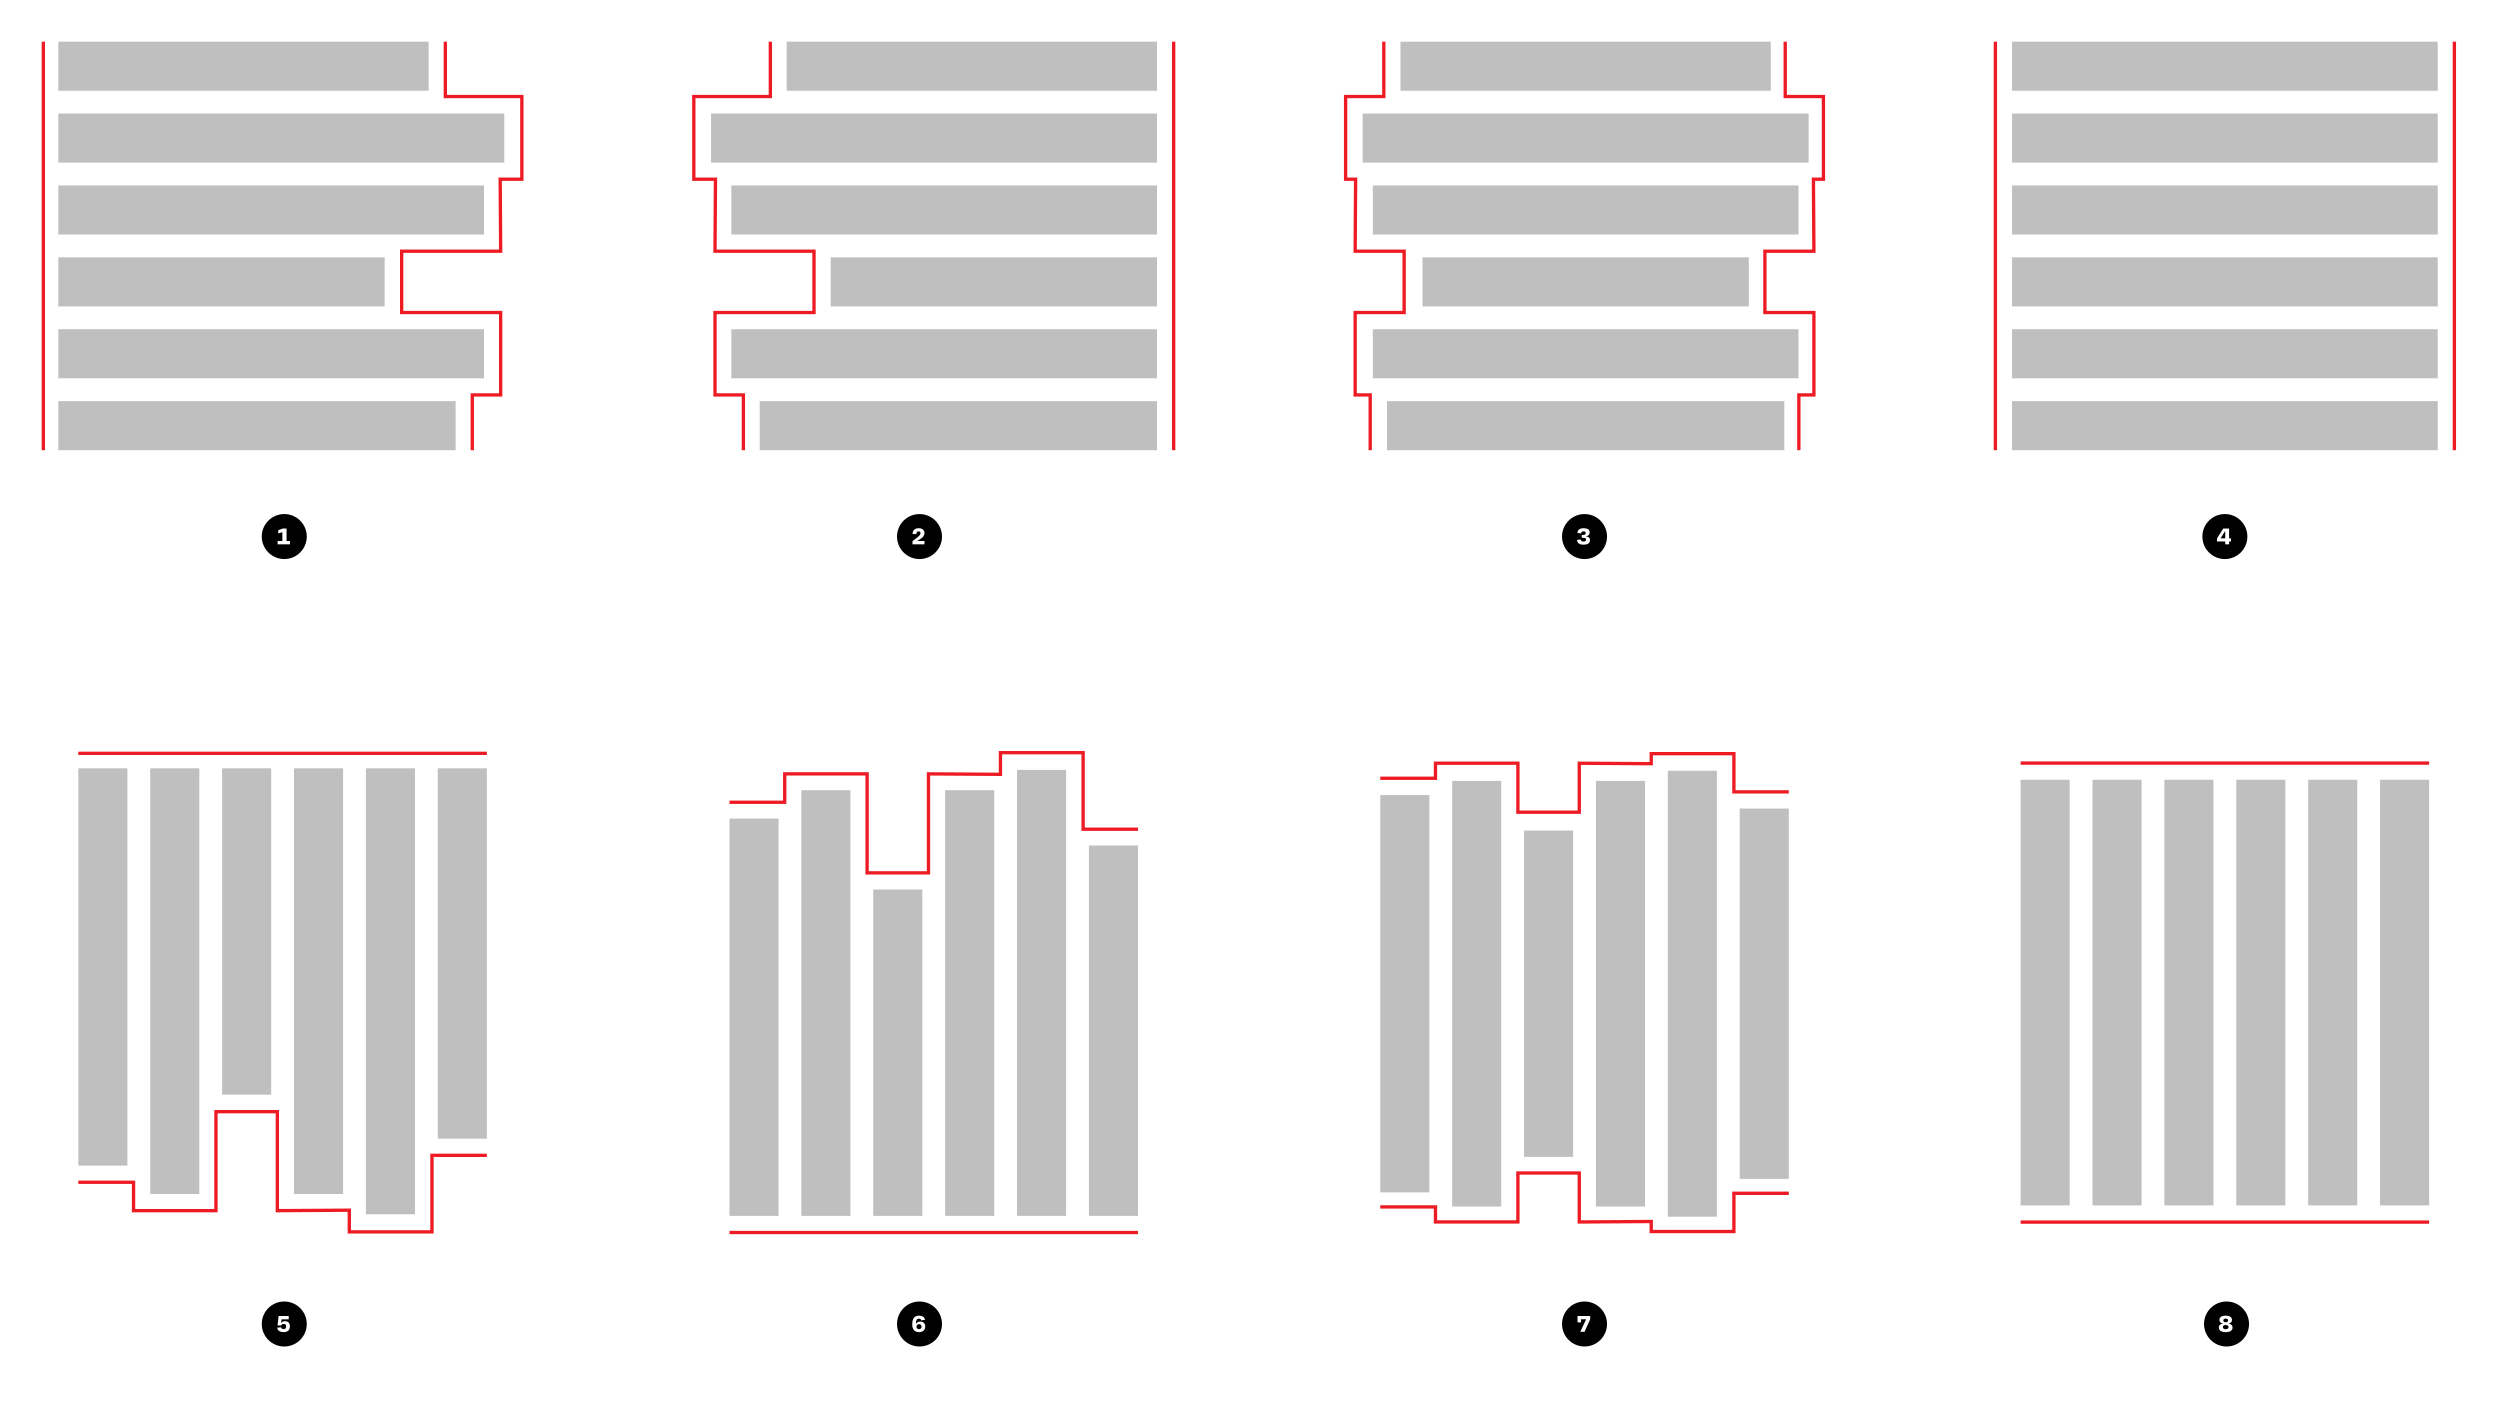
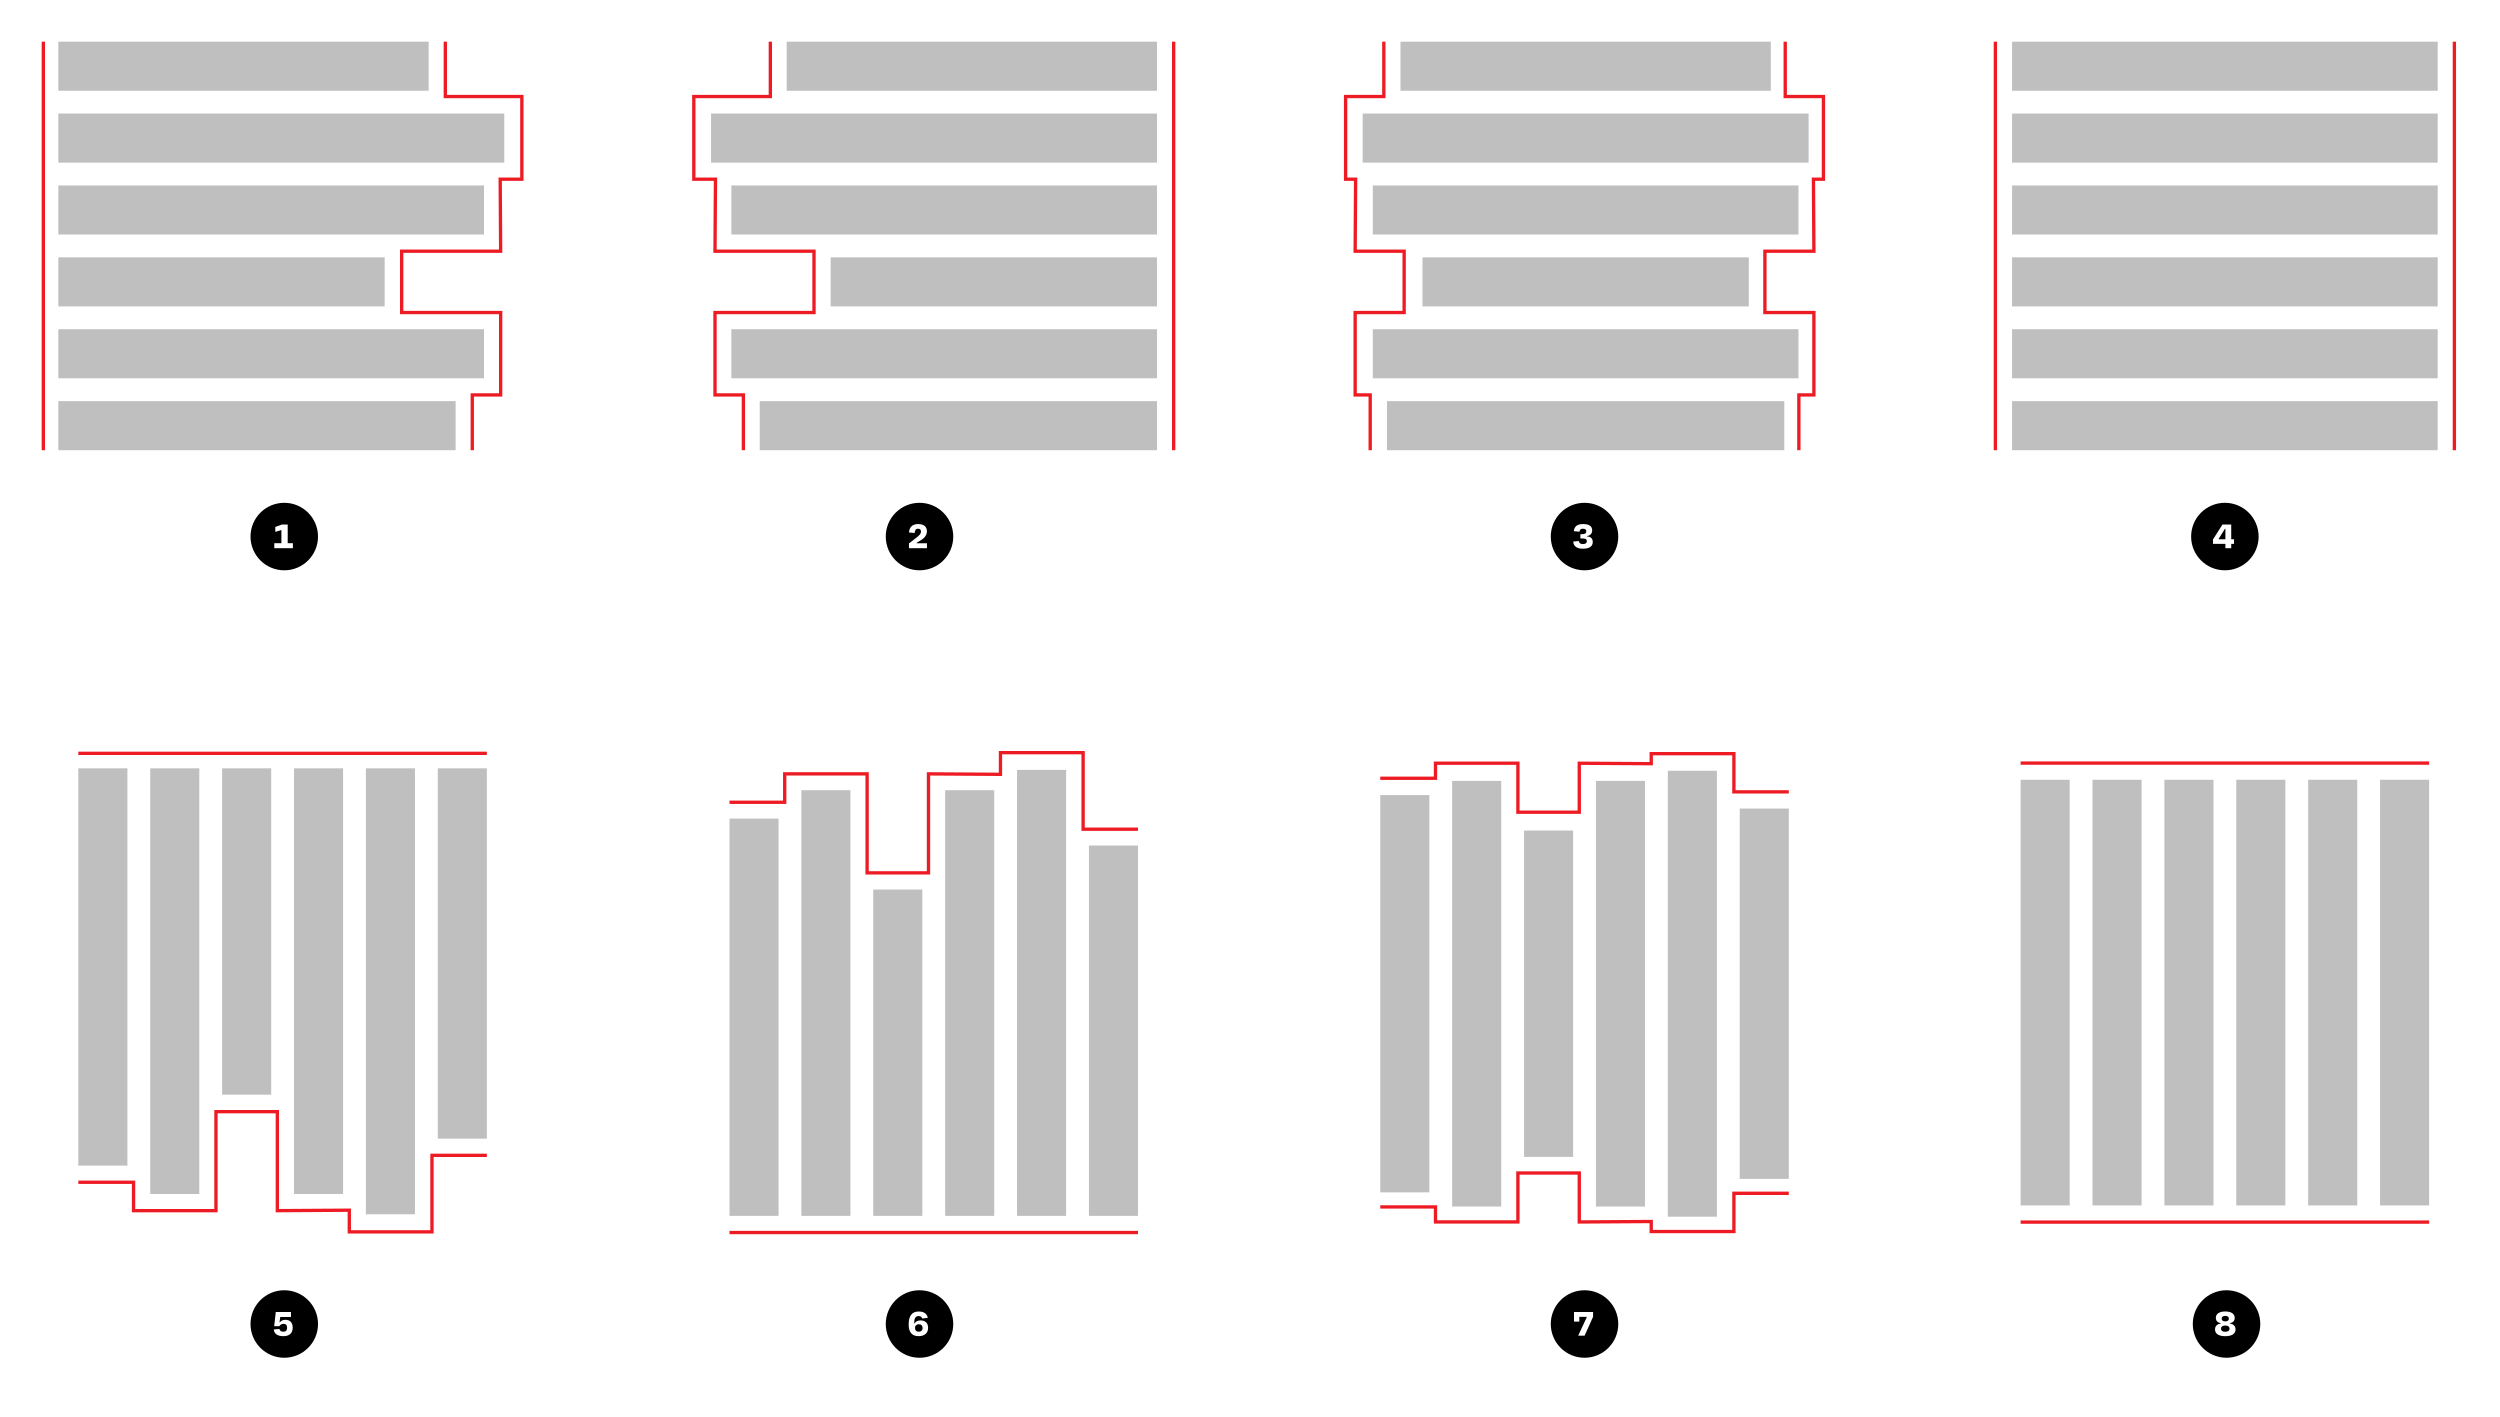
<svg xmlns="http://www.w3.org/2000/svg" xmlns:xlink="http://www.w3.org/1999/xlink" width="1500pt" height="850pt" viewBox="0 0 1500 850" version="1.1">
  <defs>
    <g>
      <symbol overflow="visible" id="glyph0-0">
-         <path style="stroke:none;" d="M 1.422 0 L 7.906 0 L 7.906 -9.469 L 1.422 -9.469 Z M 4.641 -5.281 L 2.5 -8.828 L 6.828 -8.828 Z M 2.125 -1.188 L 2.125 -8.25 L 4.25 -4.703 Z M 7.203 -1.188 L 5.047 -4.75 L 7.203 -8.25 Z M 2.5 -0.641 L 4.688 -4.188 L 6.828 -0.641 Z M 2.5 -0.641 " />
+         <path style="stroke:none;" d="M 2.125 0 L 11.875 0 L 11.875 -14.203 L 2.125 -14.203 Z M 6.953 -7.922 L 3.75 -13.234 L 10.25 -13.234 Z M 3.188 -1.781 L 3.188 -12.375 L 6.375 -7.062 Z M 10.812 -1.781 L 7.578 -7.125 L 10.812 -12.375 Z M 3.75 -0.953 L 7.016 -6.281 L 10.25 -0.953 Z M 3.75 -0.953 " />
      </symbol>
      <symbol overflow="visible" id="glyph0-1">
-         <path style="stroke:none;" d="M 1.172 -2 L 1.172 0 L 8.609 0 L 8.609 -2 L 6.547 -2 L 6.547 -9.469 L 4.172 -9.469 C 3.266 -9.141 2.469 -8.828 1.578 -8.5 L 1.578 -6.531 C 2.422 -6.781 3.172 -7.031 4.016 -7.281 L 4.016 -2 Z M 1.172 -2 " />
+         <path style="stroke:none;" d="M 1.766 -3.016 L 1.766 0 L 12.922 0 L 12.922 -3.016 L 9.812 -3.016 L 9.812 -14.203 L 6.266 -14.203 C 4.906 -13.719 3.703 -13.234 2.359 -12.766 L 2.359 -9.797 C 3.641 -10.172 4.766 -10.547 6.031 -10.938 L 6.031 -3.016 Z M 1.766 -3.016 " />
      </symbol>
      <symbol overflow="visible" id="glyph0-2">
-         <path style="stroke:none;" d="M 4.812 0.203 C 7.094 0.203 8.547 -0.875 8.547 -3.219 C 8.547 -5.344 7.375 -6.344 5.594 -6.344 C 4.453 -6.344 3.812 -5.859 3.453 -5.359 L 3.266 -5.359 L 3.547 -7.453 L 7.844 -7.453 L 7.844 -9.469 L 1.766 -9.469 L 1.141 -3.797 L 3.188 -3.797 C 3.516 -4.297 4.062 -4.734 4.859 -4.734 C 5.75 -4.734 6.312 -4.266 6.312 -3.172 C 6.312 -2.062 5.719 -1.578 4.781 -1.578 C 3.859 -1.578 3.422 -1.984 3.203 -2.703 L 0.984 -2.469 C 1.125 -0.734 2.469 0.203 4.812 0.203 Z M 4.812 0.203 " />
+         <path style="stroke:none;" d="M 7.219 0.297 C 10.625 0.297 12.812 -1.312 12.812 -4.812 C 12.812 -8.016 11.062 -9.516 8.391 -9.516 C 6.672 -9.516 5.703 -8.781 5.188 -8.047 L 4.906 -8.047 L 5.328 -11.188 L 11.766 -11.188 L 11.766 -14.203 L 2.656 -14.203 L 1.703 -5.688 L 4.766 -5.688 C 5.281 -6.453 6.094 -7.109 7.281 -7.109 C 8.625 -7.109 9.453 -6.406 9.453 -4.75 C 9.453 -3.094 8.578 -2.375 7.172 -2.375 C 5.781 -2.375 5.125 -2.984 4.812 -4.047 L 1.469 -3.703 C 1.688 -1.109 3.703 0.297 7.219 0.297 Z M 7.219 0.297 " />
      </symbol>
      <symbol overflow="visible" id="glyph0-3">
-         <path style="stroke:none;" d="M 0.953 0 L 8.141 0 L 8.141 -2 L 4 -2 L 4 -2.156 L 5.625 -3.141 C 7 -3.938 8.125 -5.141 8.125 -6.75 C 8.125 -8.594 6.922 -9.672 4.594 -9.672 C 2.047 -9.672 1.109 -8.172 0.953 -6.297 L 3.219 -6.094 C 3.297 -7.109 3.594 -7.797 4.594 -7.797 C 5.391 -7.797 5.75 -7.391 5.75 -6.656 C 5.75 -5.75 5.031 -5.094 3.844 -4.156 L 0.953 -1.922 Z M 0.953 0 " />
+         <path style="stroke:none;" d="M 1.422 0 L 12.219 0 L 12.219 -2.984 L 6.016 -2.984 L 6.016 -3.234 L 8.438 -4.703 C 10.484 -5.906 12.188 -7.703 12.188 -10.125 C 12.188 -12.875 10.391 -14.5 6.906 -14.5 C 3.062 -14.5 1.672 -12.266 1.438 -9.453 L 4.812 -9.125 C 4.953 -10.672 5.406 -11.703 6.891 -11.703 C 8.078 -11.703 8.625 -11.094 8.625 -9.984 C 8.625 -8.625 7.547 -7.625 5.766 -6.234 L 1.422 -2.891 Z M 1.422 0 " />
      </symbol>
      <symbol overflow="visible" id="glyph0-4">
-         <path style="stroke:none;" d="M 4.828 0.203 C 7.234 0.203 8.609 -1.078 8.609 -3.141 C 8.609 -5.109 7.391 -6.109 5.609 -6.109 C 4.328 -6.109 3.609 -5.609 3.219 -4.906 L 3.031 -4.906 C 3.031 -6.719 3.406 -7.859 4.859 -7.859 C 5.781 -7.859 6.094 -7.359 6.234 -6.859 L 8.453 -7.141 C 8.219 -8.625 7.109 -9.672 4.859 -9.672 C 2.172 -9.672 0.812 -8 0.812 -4.453 C 0.812 -1.328 2.219 0.203 4.828 0.203 Z M 4.859 -1.578 C 3.906 -1.578 3.359 -2.141 3.359 -3.078 C 3.359 -4 4.016 -4.578 4.906 -4.578 C 5.797 -4.578 6.391 -4.016 6.391 -3.078 C 6.391 -2.125 5.781 -1.578 4.859 -1.578 Z M 4.859 -1.578 " />
+         <path style="stroke:none;" d="M 7.234 0.297 C 10.844 0.297 12.906 -1.625 12.906 -4.703 C 12.906 -7.672 11.078 -9.156 8.406 -9.156 C 6.5 -9.156 5.422 -8.422 4.812 -7.375 L 4.547 -7.375 C 4.547 -10.062 5.125 -11.781 7.281 -11.781 C 8.672 -11.781 9.141 -11.031 9.359 -10.281 L 12.688 -10.703 C 12.328 -12.938 10.656 -14.5 7.281 -14.5 C 3.25 -14.5 1.234 -11.984 1.234 -6.688 C 1.234 -1.984 3.312 0.297 7.234 0.297 Z M 7.281 -2.359 C 5.875 -2.359 5.047 -3.203 5.047 -4.609 C 5.047 -6 6.016 -6.859 7.344 -6.859 C 8.703 -6.859 9.594 -6.031 9.594 -4.609 C 9.594 -3.188 8.672 -2.359 7.281 -2.359 Z M 7.281 -2.359 " />
      </symbol>
      <symbol overflow="visible" id="glyph0-5">
-         <path style="stroke:none;" d="M 4.484 0.203 C 7.094 0.203 8.453 -0.719 8.453 -2.5 C 8.453 -4.094 7.344 -4.672 6.172 -4.703 L 6.172 -4.891 C 7.25 -4.984 8.234 -5.75 8.234 -7.141 C 8.234 -8.844 6.969 -9.672 4.562 -9.672 C 2.047 -9.672 1.078 -8.547 0.875 -6.812 L 3.125 -6.594 C 3.266 -7.422 3.688 -7.797 4.547 -7.797 C 5.375 -7.797 5.859 -7.516 5.859 -6.75 C 5.859 -5.906 5.219 -5.609 4.188 -5.609 L 3.5 -5.609 L 3.5 -3.906 L 4.203 -3.906 C 5.375 -3.906 6.078 -3.719 6.078 -2.844 C 6.078 -1.984 5.484 -1.672 4.484 -1.672 C 3.484 -1.672 3.031 -2.047 2.875 -2.891 L 0.641 -2.672 C 0.797 -0.844 1.984 0.203 4.484 0.203 Z M 4.484 0.203 " />
+         <path style="stroke:none;" d="M 6.719 0.297 C 10.656 0.297 12.688 -1.062 12.688 -3.766 C 12.688 -6.141 11.016 -7.016 9.266 -7.047 L 9.266 -7.328 C 10.875 -7.484 12.344 -8.625 12.344 -10.703 C 12.344 -13.266 10.453 -14.5 6.844 -14.5 C 3.078 -14.5 1.625 -12.812 1.312 -10.234 L 4.688 -9.906 C 4.906 -11.141 5.531 -11.703 6.812 -11.703 C 8.062 -11.703 8.797 -11.281 8.797 -10.125 C 8.797 -8.875 7.828 -8.422 6.266 -8.422 L 5.266 -8.422 L 5.266 -5.844 L 6.297 -5.844 C 8.062 -5.844 9.125 -5.578 9.125 -4.266 C 9.125 -2.984 8.234 -2.5 6.719 -2.5 C 5.234 -2.5 4.547 -3.078 4.312 -4.328 L 0.953 -4 C 1.188 -1.266 2.969 0.297 6.719 0.297 Z M 6.719 0.297 " />
      </symbol>
      <symbol overflow="visible" id="glyph0-6">
-         <path style="stroke:none;" d="M 0.953 -9.469 L 0.953 -5.625 L 3.078 -5.625 L 3.078 -7.516 L 6.047 -7.516 L 6.047 -7.312 L 2.625 0 L 5.188 0 L 8.578 -7.547 L 8.578 -9.469 Z M 0.953 -9.469 " />
+         <path style="stroke:none;" d="M 1.438 -14.203 L 1.438 -8.438 L 4.625 -8.438 L 4.625 -11.266 L 9.062 -11.266 L 9.062 -10.984 L 3.938 0 L 7.797 0 L 12.875 -11.312 L 12.875 -14.203 Z M 1.438 -14.203 " />
      </symbol>
      <symbol overflow="visible" id="glyph0-7">
-         <path style="stroke:none;" d="M 5.375 0 L 7.703 0 L 7.703 -1.734 L 8.828 -1.734 L 8.828 -3.594 L 7.703 -3.594 L 7.703 -9.469 L 4.188 -9.469 L 0.422 -3.516 L 0.422 -1.734 L 5.375 -1.734 Z M 2.703 -3.594 L 2.703 -3.766 L 5.188 -7.797 L 5.375 -7.797 L 5.375 -3.594 Z M 2.703 -3.594 " />
+         <path style="stroke:none;" d="M 8.062 0 L 11.562 0 L 11.562 -2.594 L 13.234 -2.594 L 13.234 -5.375 L 11.562 -5.375 L 11.562 -14.203 L 6.297 -14.203 L 0.625 -5.281 L 0.625 -2.594 L 8.062 -2.594 Z M 4.047 -5.375 L 4.047 -5.656 L 7.797 -11.688 L 8.062 -11.688 L 8.062 -5.375 Z M 4.047 -5.375 " />
      </symbol>
      <symbol overflow="visible" id="glyph0-8">
-         <path style="stroke:none;" d="M 4.656 0.203 C 7.359 0.203 8.766 -0.812 8.766 -2.5 C 8.766 -3.953 7.734 -4.688 6.547 -4.844 L 6.547 -5.031 C 7.594 -5.203 8.438 -5.766 8.438 -7.141 C 8.438 -8.688 7.109 -9.672 4.656 -9.672 C 2.219 -9.672 0.891 -8.688 0.891 -7.141 C 0.891 -5.781 1.734 -5.219 2.766 -5.031 L 2.766 -4.844 C 1.625 -4.688 0.547 -4 0.547 -2.5 C 0.547 -0.812 1.984 0.203 4.656 0.203 Z M 4.656 -5.703 C 3.859 -5.703 3.234 -6.047 3.234 -6.797 C 3.234 -7.625 3.859 -7.906 4.656 -7.906 C 5.469 -7.906 6.094 -7.609 6.094 -6.797 C 6.094 -6.047 5.469 -5.703 4.656 -5.703 Z M 4.656 -1.547 C 3.688 -1.547 2.969 -1.938 2.969 -2.812 C 2.969 -3.688 3.688 -4.047 4.656 -4.047 C 5.641 -4.047 6.359 -3.688 6.359 -2.812 C 6.359 -1.938 5.641 -1.547 4.656 -1.547 Z M 4.656 -1.547 " />
+         <path style="stroke:none;" d="M 6.984 0.312 C 11.031 0.312 13.156 -1.203 13.156 -3.734 C 13.156 -5.938 11.609 -7.016 9.812 -7.266 L 9.812 -7.547 C 11.375 -7.797 12.656 -8.656 12.656 -10.703 C 12.656 -13.016 10.672 -14.516 6.984 -14.516 C 3.312 -14.516 1.328 -13.047 1.328 -10.703 C 1.328 -8.688 2.609 -7.812 4.156 -7.547 L 4.156 -7.266 C 2.438 -7.016 0.828 -6 0.828 -3.734 C 0.828 -1.203 2.969 0.312 6.984 0.312 Z M 6.984 -8.562 C 5.797 -8.562 4.859 -9.062 4.859 -10.188 C 4.859 -11.438 5.797 -11.875 6.984 -11.875 C 8.203 -11.875 9.125 -11.406 9.125 -10.188 C 9.125 -9.062 8.203 -8.562 6.984 -8.562 Z M 6.984 -2.328 C 5.516 -2.328 4.453 -2.906 4.453 -4.203 C 4.453 -5.516 5.516 -6.078 6.984 -6.078 C 8.453 -6.078 9.547 -5.516 9.547 -4.203 C 9.547 -2.906 8.453 -2.328 6.984 -2.328 Z M 6.984 -2.328 " />
      </symbol>
    </g>
  </defs>
  <g id="surface1">
    <rect x="0" y="0" width="1500" height="850" style="fill:rgb(100%,100%,100%);fill-opacity:1;stroke:none;" />
    <path style=" stroke:none;fill-rule:nonzero;fill:rgb(75%,75%,75%);fill-opacity:1;" d="M 35 54.445 L 257.195 54.445 L 257.195 25 L 35 25 Z M 35 54.445 " />
    <path style=" stroke:none;fill-rule:nonzero;fill:rgb(75%,75%,75%);fill-opacity:1;" d="M 35 97.578 L 302.57 97.578 L 302.57 68.133 L 35 68.133 Z M 35 97.578 " />
    <path style=" stroke:none;fill-rule:nonzero;fill:rgb(75%,75%,75%);fill-opacity:1;" d="M 35 140.715 L 290.395 140.715 L 290.395 111.27 L 35 111.27 Z M 35 140.715 " />
    <path style=" stroke:none;fill-rule:nonzero;fill:rgb(75%,75%,75%);fill-opacity:1;" d="M 35 183.848 L 230.805 183.848 L 230.805 154.402 L 35 154.402 Z M 35 183.848 " />
    <path style=" stroke:none;fill-rule:nonzero;fill:rgb(75%,75%,75%);fill-opacity:1;" d="M 35 226.98 L 290.395 226.98 L 290.395 197.535 L 35 197.535 Z M 35 226.98 " />
    <path style=" stroke:none;fill-rule:nonzero;fill:rgb(75%,75%,75%);fill-opacity:1;" d="M 35 270.117 L 273.371 270.117 L 273.371 240.672 L 35 240.672 Z M 35 270.117 " />
    <path style="fill:none;stroke-width:2;stroke-linecap:butt;stroke-linejoin:miter;stroke:rgb(92.899%,10.999%,14.099%);stroke-opacity:1;stroke-miterlimit:4;" d="M 0 0 L 0 -245.117 " transform="matrix(1,0,0,-1,26,25)" />
    <path style="fill:none;stroke-width:2;stroke-linecap:butt;stroke-linejoin:miter;stroke:rgb(92.899%,10.999%,14.099%);stroke-opacity:1;stroke-miterlimit:4;" d="M 0.001 0 L 0.001 -32.934 L 45.922 -32.934 L 45.922 -82.535 L 32.922 -82.535 L 33.2 -125.715 L -26.195 -125.715 L -26.195 -162.535 L 33.2 -162.535 L 33.2 -211.98 L 16.176 -211.98 L 16.176 -245.117 " transform="matrix(1,0,0,-1,267.1947,25)" />
    <path style=" stroke:none;fill-rule:nonzero;fill:rgb(75%,75%,75%);fill-opacity:1;" d="M 292.117 461 L 262.672 461 L 262.672 683.195 L 292.117 683.195 Z M 292.117 461 " />
    <path style=" stroke:none;fill-rule:nonzero;fill:rgb(75%,75%,75%);fill-opacity:1;" d="M 248.98 461 L 219.535 461 L 219.535 728.57 L 248.98 728.57 Z M 248.98 461 " />
    <path style=" stroke:none;fill-rule:nonzero;fill:rgb(75%,75%,75%);fill-opacity:1;" d="M 205.848 461 L 176.402 461 L 176.402 716.395 L 205.848 716.395 Z M 205.848 461 " />
    <path style=" stroke:none;fill-rule:nonzero;fill:rgb(75%,75%,75%);fill-opacity:1;" d="M 162.715 461 L 133.27 461 L 133.27 656.805 L 162.715 656.805 Z M 162.715 461 " />
    <path style=" stroke:none;fill-rule:nonzero;fill:rgb(75%,75%,75%);fill-opacity:1;" d="M 119.578 461 L 90.133 461 L 90.133 716.395 L 119.578 716.395 Z M 119.578 461 " />
    <path style=" stroke:none;fill-rule:nonzero;fill:rgb(75%,75%,75%);fill-opacity:1;" d="M 76.445 461 L 47 461 L 47 699.371 L 76.445 699.371 Z M 76.445 461 " />
    <path style="fill:none;stroke-width:2;stroke-linecap:butt;stroke-linejoin:miter;stroke:rgb(92.899%,10.999%,14.099%);stroke-opacity:1;stroke-miterlimit:4;" d="M 0 0 L -245.117 0 " transform="matrix(1,0,0,-1,292.1167,452)" />
    <path style="fill:none;stroke-width:2;stroke-linecap:butt;stroke-linejoin:miter;stroke:rgb(92.899%,10.999%,14.099%);stroke-opacity:1;stroke-miterlimit:4;" d="M 0 -0.001 L -32.933 -0.001 L -32.933 -45.922 L -82.535 -45.922 L -82.535 -32.922 L -125.714 -33.2 L -125.714 26.195 L -162.539 26.195 L -162.539 -33.2 L -211.984 -33.2 L -211.984 -16.176 L -245.117 -16.176 " transform="matrix(1,0,0,-1,292.1167,693.1947)" />
    <path style=" stroke:none;fill-rule:nonzero;fill:rgb(75%,75%,75%);fill-opacity:1;" d="M 840.293 54.445 L 1062.488 54.445 L 1062.488 25 L 840.293 25 Z M 840.293 54.445 " />
    <path style=" stroke:none;fill-rule:nonzero;fill:rgb(75%,75%,75%);fill-opacity:1;" d="M 817.605 97.578 L 1085.176 97.578 L 1085.176 68.133 L 817.605 68.133 Z M 817.605 97.578 " />
    <path style=" stroke:none;fill-rule:nonzero;fill:rgb(75%,75%,75%);fill-opacity:1;" d="M 823.691 140.715 L 1079.09 140.715 L 1079.09 111.27 L 823.691 111.27 Z M 823.691 140.715 " />
    <path style=" stroke:none;fill-rule:nonzero;fill:rgb(75%,75%,75%);fill-opacity:1;" d="M 853.488 183.848 L 1049.293 183.848 L 1049.293 154.402 L 853.488 154.402 Z M 853.488 183.848 " />
    <path style=" stroke:none;fill-rule:nonzero;fill:rgb(75%,75%,75%);fill-opacity:1;" d="M 823.691 226.98 L 1079.09 226.98 L 1079.09 197.535 L 823.691 197.535 Z M 823.691 226.98 " />
    <path style=" stroke:none;fill-rule:nonzero;fill:rgb(75%,75%,75%);fill-opacity:1;" d="M 832.207 270.117 L 1070.574 270.117 L 1070.574 240.672 L 832.207 240.672 Z M 832.207 270.117 " />
    <path style="fill:none;stroke-width:2;stroke-linecap:butt;stroke-linejoin:miter;stroke:rgb(92.899%,10.999%,14.099%);stroke-opacity:1;stroke-miterlimit:4;" d="M -0.002 0 L -0.002 -32.934 L -22.924 -32.934 L -22.924 -82.535 L -16.924 -82.535 L -17.201 -125.715 L 12.193 -125.715 L 12.193 -162.535 L -17.201 -162.535 L -17.201 -211.98 L -8.174 -211.98 L -8.174 -245.117 " transform="matrix(1,0,0,-1,830.2948,25)" />
    <path style="fill:none;stroke-width:2;stroke-linecap:butt;stroke-linejoin:miter;stroke:rgb(92.899%,10.999%,14.099%);stroke-opacity:1;stroke-miterlimit:4;" d="M -0.002 0 L -0.002 -32.934 L 22.92 -32.934 L 22.92 -82.535 L 16.92 -82.535 L 17.202 -125.715 L -12.197 -125.715 L -12.197 -162.535 L 17.202 -162.535 L 17.202 -211.98 L 8.174 -211.98 L 8.174 -245.117 " transform="matrix(1,0,0,-1,1071.138,25)" />
    <path style=" stroke:none;fill-rule:nonzero;fill:rgb(75%,75%,75%);fill-opacity:1;" d="M 1073.273 485.137 L 1043.828 485.137 L 1043.828 707.332 L 1073.273 707.332 Z M 1073.273 485.137 " />
    <path style=" stroke:none;fill-rule:nonzero;fill:rgb(75%,75%,75%);fill-opacity:1;" d="M 1030.141 462.449 L 1000.695 462.449 L 1000.695 730.02 L 1030.141 730.02 Z M 1030.141 462.449 " />
    <path style=" stroke:none;fill-rule:nonzero;fill:rgb(75%,75%,75%);fill-opacity:1;" d="M 987.008 468.535 L 957.562 468.535 L 957.562 723.93 L 987.008 723.93 Z M 987.008 468.535 " />
    <path style=" stroke:none;fill-rule:nonzero;fill:rgb(75%,75%,75%);fill-opacity:1;" d="M 943.871 498.332 L 914.426 498.332 L 914.426 694.137 L 943.871 694.137 Z M 943.871 498.332 " />
    <path style=" stroke:none;fill-rule:nonzero;fill:rgb(75%,75%,75%);fill-opacity:1;" d="M 900.738 468.535 L 871.293 468.535 L 871.293 723.93 L 900.738 723.93 Z M 900.738 468.535 " />
    <path style=" stroke:none;fill-rule:nonzero;fill:rgb(75%,75%,75%);fill-opacity:1;" d="M 857.602 477.047 L 828.156 477.047 L 828.156 715.418 L 857.602 715.418 Z M 857.602 477.047 " />
    <path style="fill:none;stroke-width:2;stroke-linecap:butt;stroke-linejoin:miter;stroke:rgb(92.899%,10.999%,14.099%);stroke-opacity:1;stroke-miterlimit:4;" d="M -0.001 -0 L -32.931 -0 L -32.931 22.922 L -82.537 22.922 L -82.537 16.922 L -125.712 17.199 L -125.712 -12.195 L -162.537 -12.195 L -162.537 17.199 L -211.982 17.199 L -211.982 8.176 L -245.119 8.176 " transform="matrix(1,0,0,-1,1073.275,475.1366)" />
    <path style="fill:none;stroke-width:2;stroke-linecap:butt;stroke-linejoin:miter;stroke:rgb(92.899%,10.999%,14.099%);stroke-opacity:1;stroke-miterlimit:4;" d="M -0.001 -0 L -32.931 -0 L -32.931 -22.922 L -82.537 -22.922 L -82.537 -16.922 L -125.712 -17.2 L -125.712 12.195 L -162.537 12.195 L -162.537 -17.2 L -211.982 -17.2 L -211.982 -8.176 L -245.119 -8.176 " transform="matrix(1,0,0,-1,1073.275,715.98)" />
    <path style="fill:none;stroke-width:2;stroke-linecap:butt;stroke-linejoin:miter;stroke:rgb(92.899%,10.999%,14.099%);stroke-opacity:1;stroke-miterlimit:4;" d="M 0.001 0 L 0.001 -32.934 L -45.921 -32.934 L -45.921 -82.535 L -32.921 -82.535 L -33.203 -125.715 L 26.196 -125.715 L 26.196 -162.535 L -33.203 -162.535 L -33.203 -211.98 L -16.175 -211.98 L -16.175 -245.117 " transform="matrix(1,0,0,-1,462.2065,25)" />
    <path style=" stroke:none;fill-rule:nonzero;fill:rgb(75%,75%,75%);fill-opacity:1;" d="M 472.012 54.445 L 694.203 54.445 L 694.203 25 L 472.012 25 Z M 472.012 54.445 " />
    <path style=" stroke:none;fill-rule:nonzero;fill:rgb(75%,75%,75%);fill-opacity:1;" d="M 426.633 97.578 L 694.203 97.578 L 694.203 68.133 L 426.633 68.133 Z M 426.633 97.578 " />
    <path style=" stroke:none;fill-rule:nonzero;fill:rgb(75%,75%,75%);fill-opacity:1;" d="M 438.809 140.715 L 694.203 140.715 L 694.203 111.27 L 438.809 111.27 Z M 438.809 140.715 " />
    <path style=" stroke:none;fill-rule:nonzero;fill:rgb(75%,75%,75%);fill-opacity:1;" d="M 498.402 183.848 L 694.203 183.848 L 694.203 154.402 L 498.402 154.402 Z M 498.402 183.848 " />
    <path style=" stroke:none;fill-rule:nonzero;fill:rgb(75%,75%,75%);fill-opacity:1;" d="M 438.809 226.98 L 694.203 226.98 L 694.203 197.535 L 438.809 197.535 Z M 438.809 226.98 " />
    <path style=" stroke:none;fill-rule:nonzero;fill:rgb(75%,75%,75%);fill-opacity:1;" d="M 455.836 270.117 L 694.203 270.117 L 694.203 240.672 L 455.836 240.672 Z M 455.836 270.117 " />
    <path style="fill:none;stroke-width:2;stroke-linecap:butt;stroke-linejoin:miter;stroke:rgb(92.899%,10.999%,14.099%);stroke-opacity:1;stroke-miterlimit:4;" d="M -0.002 0 L -0.002 -245.117 " transform="matrix(1,0,0,-1,704.205,25)" />
    <path style="fill:none;stroke-width:2;stroke-linecap:butt;stroke-linejoin:miter;stroke:rgb(92.899%,10.999%,14.099%);stroke-opacity:1;stroke-miterlimit:4;" d="M 0.002 0.001 L -32.932 0.001 L -32.932 45.922 L -82.534 45.922 L -82.534 32.922 L -125.713 33.2 L -125.713 -26.195 L -162.537 -26.195 L -162.537 33.2 L -211.983 33.2 L -211.983 16.176 L -245.116 16.176 " transform="matrix(1,0,0,-1,682.8031,497.5201)" />
    <path style=" stroke:none;fill-rule:nonzero;fill:rgb(75%,75%,75%);fill-opacity:1;" d="M 682.805 507.324 L 653.359 507.324 L 653.359 729.52 L 682.805 729.52 Z M 682.805 507.324 " />
    <path style=" stroke:none;fill-rule:nonzero;fill:rgb(75%,75%,75%);fill-opacity:1;" d="M 639.668 461.945 L 610.223 461.945 L 610.223 729.52 L 639.668 729.52 Z M 639.668 461.945 " />
    <path style=" stroke:none;fill-rule:nonzero;fill:rgb(75%,75%,75%);fill-opacity:1;" d="M 596.535 474.121 L 567.09 474.121 L 567.09 729.52 L 596.535 729.52 Z M 596.535 474.121 " />
    <path style=" stroke:none;fill-rule:nonzero;fill:rgb(75%,75%,75%);fill-opacity:1;" d="M 553.398 533.715 L 523.953 533.715 L 523.953 729.52 L 553.398 729.52 Z M 553.398 533.715 " />
    <path style=" stroke:none;fill-rule:nonzero;fill:rgb(75%,75%,75%);fill-opacity:1;" d="M 510.266 474.121 L 480.82 474.121 L 480.82 729.52 L 510.266 729.52 Z M 510.266 474.121 " />
    <path style=" stroke:none;fill-rule:nonzero;fill:rgb(75%,75%,75%);fill-opacity:1;" d="M 467.133 491.148 L 437.688 491.148 L 437.688 729.52 L 467.133 729.52 Z M 467.133 491.148 " />
    <path style="fill:none;stroke-width:2;stroke-linecap:butt;stroke-linejoin:miter;stroke:rgb(92.899%,10.999%,14.099%);stroke-opacity:1;stroke-miterlimit:4;" d="M 0.002 -0.001 L -245.116 -0.001 " transform="matrix(1,0,0,-1,682.8031,739.5186)" />
    <path style=" stroke:none;fill-rule:nonzero;fill:rgb(75%,75%,75%);fill-opacity:1;" d="M 1207.227 54.445 L 1462.625 54.445 L 1462.625 25 L 1207.227 25 Z M 1207.227 54.445 " />
    <path style=" stroke:none;fill-rule:nonzero;fill:rgb(75%,75%,75%);fill-opacity:1;" d="M 1207.227 97.578 L 1462.625 97.578 L 1462.625 68.133 L 1207.227 68.133 Z M 1207.227 97.578 " />
    <path style=" stroke:none;fill-rule:nonzero;fill:rgb(75%,75%,75%);fill-opacity:1;" d="M 1207.227 140.715 L 1462.625 140.715 L 1462.625 111.27 L 1207.227 111.27 Z M 1207.227 140.715 " />
    <path style=" stroke:none;fill-rule:nonzero;fill:rgb(75%,75%,75%);fill-opacity:1;" d="M 1207.227 183.848 L 1462.625 183.848 L 1462.625 154.402 L 1207.227 154.402 Z M 1207.227 183.848 " />
    <path style=" stroke:none;fill-rule:nonzero;fill:rgb(75%,75%,75%);fill-opacity:1;" d="M 1207.227 226.98 L 1462.625 226.98 L 1462.625 197.535 L 1207.227 197.535 Z M 1207.227 226.98 " />
    <path style=" stroke:none;fill-rule:nonzero;fill:rgb(75%,75%,75%);fill-opacity:1;" d="M 1207.227 270.117 L 1462.625 270.117 L 1462.625 240.672 L 1207.227 240.672 Z M 1207.227 270.117 " />
    <path style="fill:none;stroke-width:2;stroke-linecap:butt;stroke-linejoin:miter;stroke:rgb(92.899%,10.999%,14.099%);stroke-opacity:1;stroke-miterlimit:4;" d="M 0.001 0 L 0.001 -245.117 " transform="matrix(1,0,0,-1,1472.624,25)" />
    <path style="fill:none;stroke-width:2;stroke-linecap:butt;stroke-linejoin:miter;stroke:rgb(92.899%,10.999%,14.099%);stroke-opacity:1;stroke-miterlimit:4;" d="M -0.002 0 L -0.002 -245.117 " transform="matrix(1,0,0,-1,1197.228,25)" />
    <path style=" stroke:none;fill-rule:nonzero;fill:rgb(75%,75%,75%);fill-opacity:1;" d="M 1457.484 467.859 L 1428.039 467.859 L 1428.039 723.258 L 1457.484 723.258 Z M 1457.484 467.859 " />
    <path style=" stroke:none;fill-rule:nonzero;fill:rgb(75%,75%,75%);fill-opacity:1;" d="M 1414.352 467.859 L 1384.906 467.859 L 1384.906 723.258 L 1414.352 723.258 Z M 1414.352 467.859 " />
    <path style=" stroke:none;fill-rule:nonzero;fill:rgb(75%,75%,75%);fill-opacity:1;" d="M 1371.215 467.859 L 1341.77 467.859 L 1341.77 723.258 L 1371.215 723.258 Z M 1371.215 467.859 " />
    <path style=" stroke:none;fill-rule:nonzero;fill:rgb(75%,75%,75%);fill-opacity:1;" d="M 1328.082 467.859 L 1298.637 467.859 L 1298.637 723.258 L 1328.082 723.258 Z M 1328.082 467.859 " />
    <path style=" stroke:none;fill-rule:nonzero;fill:rgb(75%,75%,75%);fill-opacity:1;" d="M 1284.945 467.859 L 1255.504 467.859 L 1255.504 723.258 L 1284.945 723.258 Z M 1284.945 467.859 " />
    <path style=" stroke:none;fill-rule:nonzero;fill:rgb(75%,75%,75%);fill-opacity:1;" d="M 1241.812 467.859 L 1212.367 467.859 L 1212.367 723.258 L 1241.812 723.258 Z M 1241.812 467.859 " />
    <path style="fill:none;stroke-width:2;stroke-linecap:butt;stroke-linejoin:miter;stroke:rgb(92.899%,10.999%,14.099%);stroke-opacity:1;stroke-miterlimit:4;" d="M -0 -0.001 L -245.117 -0.001 " transform="matrix(1,0,0,-1,1457.485,733.2564)" />
    <path style="fill:none;stroke-width:2;stroke-linecap:butt;stroke-linejoin:miter;stroke:rgb(92.899%,10.999%,14.099%);stroke-opacity:1;stroke-miterlimit:4;" d="M -0 0.001 L -245.117 0.001 " transform="matrix(1,0,0,-1,1457.485,457.8602)" />
-     <path style=" stroke:none;fill-rule:nonzero;fill:rgb(0%,0%,0%);fill-opacity:1;" d="M 170.559 335.934 C 178.289 335.934 184.559 329.664 184.559 321.934 C 184.559 314.203 178.289 307.934 170.559 307.934 C 162.828 307.934 156.559 314.203 156.559 321.934 C 156.559 329.664 162.828 335.934 170.559 335.934 " />
+     <path style=" stroke:none;fill-rule:nonzero;fill:rgb(0%,0%,0%);fill-opacity:1;" d="M 170.559 342.934 C 182.156 342.934 191.559 333.531 191.559 321.934 C 191.559 310.336 182.156 300.934 170.559 300.934 C 158.961 300.934 149.559 310.336 149.559 321.934 C 149.559 333.531 158.961 342.934 170.559 342.934 " />
    <g style="fill:rgb(100%,100%,100%);fill-opacity:1;">
-       <use xlink:href="#glyph0-1" x="165.392" y="326.6" />
+       <use xlink:href="#glyph0-1" x="162.808" y="328.933" />
    </g>
-     <path style="fill:none;stroke-width:1;stroke-linecap:butt;stroke-linejoin:miter;stroke:rgb(100%,100%,100%);stroke-opacity:1;stroke-miterlimit:4;" d="M 0 -0 C 7.731 -0 14 6.269 14 14 C 14 21.73 7.731 28 0 28 C -7.73 28 -14 21.73 -14 14 C -14 6.269 -7.73 -0 0 -0 Z M 0 -0 " transform="matrix(1,0,0,-1,170.5583,335.9333)" />
-     <path style=" stroke:none;fill-rule:nonzero;fill:rgb(0%,0%,0%);fill-opacity:1;" d="M 170.559 808.402 C 178.289 808.402 184.559 802.133 184.559 794.402 C 184.559 786.672 178.289 780.402 170.559 780.402 C 162.828 780.402 156.559 786.672 156.559 794.402 C 156.559 802.133 162.828 808.402 170.559 808.402 " />
+     <path style="fill:none;stroke-width:1.5;stroke-linecap:butt;stroke-linejoin:miter;stroke:rgb(100%,100%,100%);stroke-opacity:1;stroke-miterlimit:4;" d="M 0 -0 C 11.598 -0 21 9.402 21 21 C 21 32.597 11.598 42 0 42 C -11.597 42 -21 32.597 -21 21 C -21 9.402 -11.597 -0 0 -0 Z M 0 -0 " transform="matrix(1,0,0,-1,170.5583,342.9333)" />
+     <path style=" stroke:none;fill-rule:nonzero;fill:rgb(0%,0%,0%);fill-opacity:1;" d="M 170.559 815.402 C 182.156 815.402 191.559 806 191.559 794.402 C 191.559 782.805 182.156 773.402 170.559 773.402 C 158.961 773.402 149.559 782.805 149.559 794.402 C 149.559 806 158.961 815.402 170.559 815.402 " />
    <g style="fill:rgb(100%,100%,100%);fill-opacity:1;">
-       <use xlink:href="#glyph0-2" x="165.392" y="799.069" />
+       <use xlink:href="#glyph0-2" x="162.808" y="801.402" />
    </g>
-     <path style="fill:none;stroke-width:1;stroke-linecap:butt;stroke-linejoin:miter;stroke:rgb(100%,100%,100%);stroke-opacity:1;stroke-miterlimit:4;" d="M 0 -0 C 7.731 -0 14 6.269 14 14 C 14 21.73 7.731 28 0 28 C -7.73 28 -14 21.73 -14 14 C -14 6.269 -7.73 -0 0 -0 Z M 0 -0 " transform="matrix(1,0,0,-1,170.5583,808.4021)" />
-     <path style=" stroke:none;fill-rule:nonzero;fill:rgb(0%,0%,0%);fill-opacity:1;" d="M 551.707 335.934 C 559.441 335.934 565.707 329.664 565.707 321.934 C 565.707 314.203 559.441 307.934 551.707 307.934 C 543.977 307.934 537.707 314.203 537.707 321.934 C 537.707 329.664 543.977 335.934 551.707 335.934 " />
+     <path style="fill:none;stroke-width:1.5;stroke-linecap:butt;stroke-linejoin:miter;stroke:rgb(100%,100%,100%);stroke-opacity:1;stroke-miterlimit:4;" d="M 0 -0 C 11.598 -0 21 9.402 21 21 C 21 32.597 11.598 42 0 42 C -11.597 42 -21 32.597 -21 21 C -21 9.402 -11.597 -0 0 -0 Z M 0 -0 " transform="matrix(1,0,0,-1,170.5583,815.4021)" />
+     <path style=" stroke:none;fill-rule:nonzero;fill:rgb(0%,0%,0%);fill-opacity:1;" d="M 551.707 342.934 C 563.305 342.934 572.707 333.531 572.707 321.934 C 572.707 310.336 563.305 300.934 551.707 300.934 C 540.109 300.934 530.707 310.336 530.707 321.934 C 530.707 333.531 540.109 342.934 551.707 342.934 " />
    <g style="fill:rgb(100%,100%,100%);fill-opacity:1;">
-       <use xlink:href="#glyph0-3" x="546.541" y="326.6" />
+       <use xlink:href="#glyph0-3" x="543.958" y="328.933" />
    </g>
-     <path style="fill:none;stroke-width:1;stroke-linecap:butt;stroke-linejoin:miter;stroke:rgb(100%,100%,100%);stroke-opacity:1;stroke-miterlimit:4;" d="M -0.001 -0 C 7.734 -0 13.999 6.269 13.999 14 C 13.999 21.73 7.734 28 -0.001 28 C -7.731 28 -14.001 21.73 -14.001 14 C -14.001 6.269 -7.731 -0 -0.001 -0 Z M -0.001 -0 " transform="matrix(1,0,0,-1,551.7078,335.9333)" />
-     <path style=" stroke:none;fill-rule:nonzero;fill:rgb(0%,0%,0%);fill-opacity:1;" d="M 551.707 808.402 C 559.441 808.402 565.707 802.133 565.707 794.402 C 565.707 786.672 559.441 780.402 551.707 780.402 C 543.977 780.402 537.707 786.672 537.707 794.402 C 537.707 802.133 543.977 808.402 551.707 808.402 " />
+     <path style="fill:none;stroke-width:1.5;stroke-linecap:butt;stroke-linejoin:miter;stroke:rgb(100%,100%,100%);stroke-opacity:1;stroke-miterlimit:4;" d="M -0.001 -0 C 11.597 -0 20.999 9.402 20.999 21 C 20.999 32.597 11.597 42 -0.001 42 C -11.598 42 -21.001 32.597 -21.001 21 C -21.001 9.402 -11.598 -0 -0.001 -0 Z M -0.001 -0 " transform="matrix(1,0,0,-1,551.7078,342.9333)" />
+     <path style=" stroke:none;fill-rule:nonzero;fill:rgb(0%,0%,0%);fill-opacity:1;" d="M 551.707 815.402 C 563.305 815.402 572.707 806 572.707 794.402 C 572.707 782.805 563.305 773.402 551.707 773.402 C 540.109 773.402 530.707 782.805 530.707 794.402 C 530.707 806 540.109 815.402 551.707 815.402 " />
    <g style="fill:rgb(100%,100%,100%);fill-opacity:1;">
-       <use xlink:href="#glyph0-4" x="546.541" y="799.069" />
+       <use xlink:href="#glyph0-4" x="543.958" y="801.402" />
    </g>
-     <path style="fill:none;stroke-width:1;stroke-linecap:butt;stroke-linejoin:miter;stroke:rgb(100%,100%,100%);stroke-opacity:1;stroke-miterlimit:4;" d="M -0.001 -0 C 7.734 -0 13.999 6.269 13.999 14 C 13.999 21.73 7.734 28 -0.001 28 C -7.731 28 -14.001 21.73 -14.001 14 C -14.001 6.269 -7.731 -0 -0.001 -0 Z M -0.001 -0 " transform="matrix(1,0,0,-1,551.7078,808.4021)" />
-     <path style=" stroke:none;fill-rule:nonzero;fill:rgb(0%,0%,0%);fill-opacity:1;" d="M 950.715 335.934 C 958.449 335.934 964.715 329.664 964.715 321.934 C 964.715 314.203 958.449 307.934 950.715 307.934 C 942.984 307.934 936.715 314.203 936.715 321.934 C 936.715 329.664 942.984 335.934 950.715 335.934 " />
+     <path style="fill:none;stroke-width:1.5;stroke-linecap:butt;stroke-linejoin:miter;stroke:rgb(100%,100%,100%);stroke-opacity:1;stroke-miterlimit:4;" d="M -0.001 -0 C 11.597 -0 20.999 9.402 20.999 21 C 20.999 32.597 11.597 42 -0.001 42 C -11.598 42 -21.001 32.597 -21.001 21 C -21.001 9.402 -11.598 -0 -0.001 -0 Z M -0.001 -0 " transform="matrix(1,0,0,-1,551.7078,815.4021)" />
+     <path style=" stroke:none;fill-rule:nonzero;fill:rgb(0%,0%,0%);fill-opacity:1;" d="M 950.715 342.934 C 962.316 342.934 971.715 333.531 971.715 321.934 C 971.715 310.336 962.316 300.934 950.715 300.934 C 939.117 300.934 929.715 310.336 929.715 321.934 C 929.715 333.531 939.117 342.934 950.715 342.934 " />
    <g style="fill:rgb(100%,100%,100%);fill-opacity:1;">
-       <use xlink:href="#glyph0-5" x="945.55" y="326.6" />
+       <use xlink:href="#glyph0-5" x="942.966" y="328.933" />
    </g>
-     <path style="fill:none;stroke-width:1;stroke-linecap:butt;stroke-linejoin:miter;stroke:rgb(100%,100%,100%);stroke-opacity:1;stroke-miterlimit:4;" d="M -0.002 -0 C 7.733 -0 13.998 6.269 13.998 14 C 13.998 21.73 7.733 28 -0.002 28 C -7.732 28 -14.002 21.73 -14.002 14 C -14.002 6.269 -7.732 -0 -0.002 -0 Z M -0.002 -0 " transform="matrix(1,0,0,-1,950.7166,335.9333)" />
-     <path style=" stroke:none;fill-rule:nonzero;fill:rgb(0%,0%,0%);fill-opacity:1;" d="M 950.715 808.402 C 958.449 808.402 964.715 802.133 964.715 794.402 C 964.715 786.672 958.449 780.402 950.715 780.402 C 942.984 780.402 936.715 786.672 936.715 794.402 C 936.715 802.133 942.984 808.402 950.715 808.402 " />
+     <path style="fill:none;stroke-width:1.5;stroke-linecap:butt;stroke-linejoin:miter;stroke:rgb(100%,100%,100%);stroke-opacity:1;stroke-miterlimit:4;" d="M -0.002 -0 C 11.6 -0 20.998 9.402 20.998 21 C 20.998 32.597 11.6 42 -0.002 42 C -11.599 42 -21.002 32.597 -21.002 21 C -21.002 9.402 -11.599 -0 -0.002 -0 Z M -0.002 -0 " transform="matrix(1,0,0,-1,950.7166,342.9333)" />
+     <path style=" stroke:none;fill-rule:nonzero;fill:rgb(0%,0%,0%);fill-opacity:1;" d="M 950.715 815.402 C 962.316 815.402 971.715 806 971.715 794.402 C 971.715 782.805 962.316 773.402 950.715 773.402 C 939.117 773.402 929.715 782.805 929.715 794.402 C 929.715 806 939.117 815.402 950.715 815.402 " />
    <g style="fill:rgb(100%,100%,100%);fill-opacity:1;">
-       <use xlink:href="#glyph0-6" x="945.55" y="799.069" />
+       <use xlink:href="#glyph0-6" x="942.966" y="801.402" />
    </g>
-     <path style="fill:none;stroke-width:1;stroke-linecap:butt;stroke-linejoin:miter;stroke:rgb(100%,100%,100%);stroke-opacity:1;stroke-miterlimit:4;" d="M -0.002 -0 C 7.733 -0 13.998 6.269 13.998 14 C 13.998 21.73 7.733 28 -0.002 28 C -7.732 28 -14.002 21.73 -14.002 14 C -14.002 6.269 -7.732 -0 -0.002 -0 Z M -0.002 -0 " transform="matrix(1,0,0,-1,950.7166,808.4021)" />
-     <path style=" stroke:none;fill-rule:nonzero;fill:rgb(0%,0%,0%);fill-opacity:1;" d="M 1334.926 335.934 C 1342.66 335.934 1348.926 329.664 1348.926 321.934 C 1348.926 314.203 1342.66 307.934 1334.926 307.934 C 1327.195 307.934 1320.926 314.203 1320.926 321.934 C 1320.926 329.664 1327.195 335.934 1334.926 335.934 " />
+     <path style="fill:none;stroke-width:1.5;stroke-linecap:butt;stroke-linejoin:miter;stroke:rgb(100%,100%,100%);stroke-opacity:1;stroke-miterlimit:4;" d="M -0.002 -0 C 11.6 -0 20.998 9.402 20.998 21 C 20.998 32.597 11.6 42 -0.002 42 C -11.599 42 -21.002 32.597 -21.002 21 C -21.002 9.402 -11.599 -0 -0.002 -0 Z M -0.002 -0 " transform="matrix(1,0,0,-1,950.7166,815.4021)" />
+     <path style=" stroke:none;fill-rule:nonzero;fill:rgb(0%,0%,0%);fill-opacity:1;" d="M 1334.926 342.934 C 1346.523 342.934 1355.926 333.531 1355.926 321.934 C 1355.926 310.336 1346.523 300.934 1334.926 300.934 C 1323.328 300.934 1313.926 310.336 1313.926 321.934 C 1313.926 333.531 1323.328 342.934 1334.926 342.934 " />
    <g style="fill:rgb(100%,100%,100%);fill-opacity:1;">
-       <use xlink:href="#glyph0-7" x="1329.759" y="326.6" />
+       <use xlink:href="#glyph0-7" x="1327.176" y="328.933" />
    </g>
-     <path style="fill:none;stroke-width:1;stroke-linecap:butt;stroke-linejoin:miter;stroke:rgb(100%,100%,100%);stroke-opacity:1;stroke-miterlimit:4;" d="M -0.001 -0 C 7.734 -0 13.999 6.269 13.999 14 C 13.999 21.73 7.734 28 -0.001 28 C -7.731 28 -14.001 21.73 -14.001 14 C -14.001 6.269 -7.731 -0 -0.001 -0 Z M -0.001 -0 " transform="matrix(1,0,0,-1,1334.926,335.9333)" />
-     <path style=" stroke:none;fill-rule:nonzero;fill:rgb(0%,0%,0%);fill-opacity:1;" d="M 1335.926 808.402 C 1343.66 808.402 1349.926 802.133 1349.926 794.402 C 1349.926 786.672 1343.66 780.402 1335.926 780.402 C 1328.195 780.402 1321.926 786.672 1321.926 794.402 C 1321.926 802.133 1328.195 808.402 1335.926 808.402 " />
+     <path style="fill:none;stroke-width:1.5;stroke-linecap:butt;stroke-linejoin:miter;stroke:rgb(100%,100%,100%);stroke-opacity:1;stroke-miterlimit:4;" d="M -0.001 -0 C 11.597 -0 20.999 9.402 20.999 21 C 20.999 32.597 11.597 42 -0.001 42 C -11.598 42 -21.001 32.597 -21.001 21 C -21.001 9.402 -11.598 -0 -0.001 -0 Z M -0.001 -0 " transform="matrix(1,0,0,-1,1334.926,342.9333)" />
+     <path style=" stroke:none;fill-rule:nonzero;fill:rgb(0%,0%,0%);fill-opacity:1;" d="M 1335.926 815.402 C 1347.523 815.402 1356.926 806 1356.926 794.402 C 1356.926 782.805 1347.523 773.402 1335.926 773.402 C 1324.328 773.402 1314.926 782.805 1314.926 794.402 C 1314.926 806 1324.328 815.402 1335.926 815.402 " />
    <g style="fill:rgb(100%,100%,100%);fill-opacity:1;">
-       <use xlink:href="#glyph0-8" x="1330.759" y="799.069" />
+       <use xlink:href="#glyph0-8" x="1328.176" y="801.402" />
    </g>
-     <path style="fill:none;stroke-width:1;stroke-linecap:butt;stroke-linejoin:miter;stroke:rgb(100%,100%,100%);stroke-opacity:1;stroke-miterlimit:4;" d="M -0.001 -0 C 7.734 -0 13.999 6.269 13.999 14 C 13.999 21.73 7.734 28 -0.001 28 C -7.731 28 -14.001 21.73 -14.001 14 C -14.001 6.269 -7.731 -0 -0.001 -0 Z M -0.001 -0 " transform="matrix(1,0,0,-1,1335.926,808.4021)" />
+     <path style="fill:none;stroke-width:1.5;stroke-linecap:butt;stroke-linejoin:miter;stroke:rgb(100%,100%,100%);stroke-opacity:1;stroke-miterlimit:4;" d="M -0.001 -0 C 11.597 -0 20.999 9.402 20.999 21 C 20.999 32.597 11.597 42 -0.001 42 C -11.598 42 -21.001 32.597 -21.001 21 C -21.001 9.402 -11.598 -0 -0.001 -0 Z M -0.001 -0 " transform="matrix(1,0,0,-1,1335.926,815.4021)" />
  </g>
</svg>
